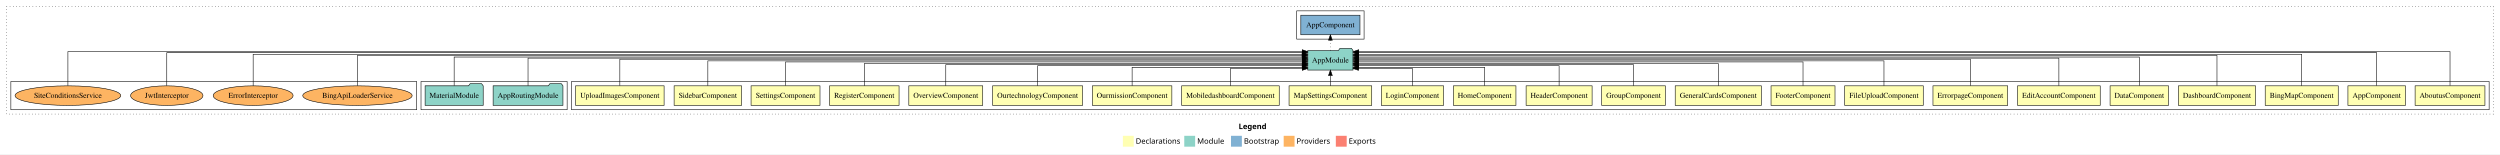
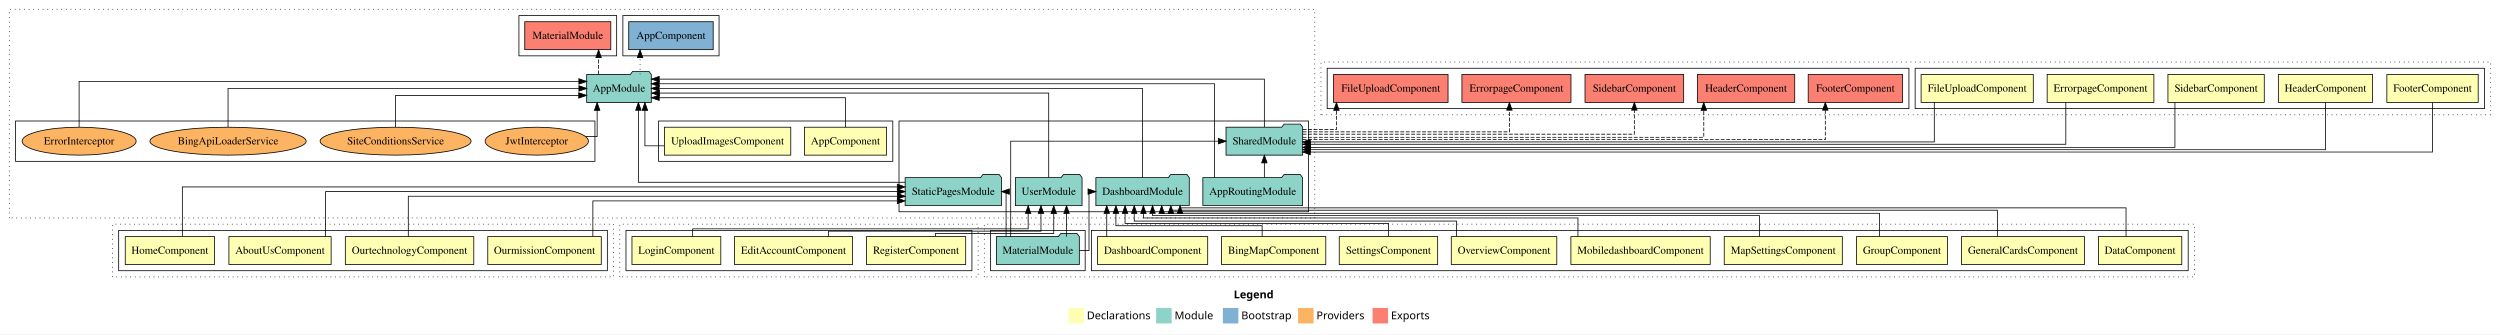
- <svg xmlns="http://www.w3.org/2000/svg" width="4602pt" height="284pt" viewBox="0.00 0.00 4602.00 284.00">
-   <g id="graph0" class="graph" transform="scale(1 1) rotate(0) translate(4 280)">
-     <polygon fill="#ffffff" stroke="transparent" points="-4,4 -4,-280 4598,-280 4598,4 -4,4" />
-     <text text-anchor="start" x="2276.009" y="-42.4" font-family="sans-serif" font-weight="bold" font-size="14.00" fill="#000000">Legend</text>
-     <polygon fill="#ffffb3" stroke="transparent" points="2063,-10 2063,-30 2083,-30 2083,-10 2063,-10" />
-     <text text-anchor="start" x="2086.629" y="-15.4" font-family="sans-serif" font-size="14.00" fill="#000000">  Declarations</text>
-     <polygon fill="#8dd3c7" stroke="transparent" points="2176,-10 2176,-30 2196,-30 2196,-10 2176,-10" />
-     <text text-anchor="start" x="2199.725" y="-15.4" font-family="sans-serif" font-size="14.00" fill="#000000">  Module</text>
-     <polygon fill="#80b1d3" stroke="transparent" points="2262,-10 2262,-30 2282,-30 2282,-10 2262,-10" />
-     <text text-anchor="start" x="2285.781" y="-15.4" font-family="sans-serif" font-size="14.00" fill="#000000">  Bootstrap</text>
-     <polygon fill="#fdb462" stroke="transparent" points="2359,-10 2359,-30 2379,-30 2379,-10 2359,-10" />
-     <text text-anchor="start" x="2382.673" y="-15.4" font-family="sans-serif" font-size="14.00" fill="#000000">  Providers</text>
-     <polygon fill="#fb8072" stroke="transparent" points="2455,-10 2455,-30 2475,-30 2475,-10 2455,-10" />
-     <text text-anchor="start" x="2478.726" y="-15.4" font-family="sans-serif" font-size="14.00" fill="#000000">  Exports</text>
+ <svg xmlns="http://www.w3.org/2000/svg" width="3223pt" height="431pt" viewBox="0.00 0.00 3223.00 431.00">
+   <g id="graph0" class="graph" transform="scale(1 1) rotate(0) translate(4 427)">
+     <polygon fill="#ffffff" stroke="transparent" points="-4,4 -4,-427 3219,-427 3219,4 -4,4" />
+     <text text-anchor="start" x="1586.509" y="-42.4" font-family="sans-serif" font-weight="bold" font-size="14.00" fill="#000000">Legend</text>
+     <polygon fill="#ffffb3" stroke="transparent" points="1373.5,-10 1373.5,-30 1393.5,-30 1393.5,-10 1373.5,-10" />
+     <text text-anchor="start" x="1397.129" y="-15.4" font-family="sans-serif" font-size="14.00" fill="#000000">  Declarations</text>
+     <polygon fill="#8dd3c7" stroke="transparent" points="1486.5,-10 1486.5,-30 1506.5,-30 1506.5,-10 1486.5,-10" />
+     <text text-anchor="start" x="1510.225" y="-15.4" font-family="sans-serif" font-size="14.00" fill="#000000">  Module</text>
+     <polygon fill="#80b1d3" stroke="transparent" points="1572.5,-10 1572.5,-30 1592.5,-30 1592.5,-10 1572.5,-10" />
+     <text text-anchor="start" x="1596.281" y="-15.4" font-family="sans-serif" font-size="14.00" fill="#000000">  Bootstrap</text>
+     <polygon fill="#fdb462" stroke="transparent" points="1669.5,-10 1669.5,-30 1689.5,-30 1689.5,-10 1669.5,-10" />
+     <text text-anchor="start" x="1693.173" y="-15.4" font-family="sans-serif" font-size="14.00" fill="#000000">  Providers</text>
+     <polygon fill="#fb8072" stroke="transparent" points="1765.5,-10 1765.5,-30 1785.5,-30 1785.5,-10 1765.5,-10" />
+     <text text-anchor="start" x="1789.226" y="-15.4" font-family="sans-serif" font-size="14.00" fill="#000000">  Exports</text>
    <g id="clust1" class="cluster">
-       <polygon fill="none" stroke="#000000" stroke-dasharray="1,5" points="8,-70 8,-268 4586,-268 4586,-70 8,-70" />
+       <polygon fill="none" stroke="#000000" stroke-dasharray="1,5" points="8,-146 8,-415 1691,-415 1691,-146 8,-146" />
    </g>
    <g id="clust2" class="cluster">
-       <polygon fill="none" stroke="#000000" points="1048,-78 1048,-130 4578,-130 4578,-78 1048,-78" />
+       <polygon fill="none" stroke="#000000" points="845,-219 845,-271 1147,-271 1147,-219 845,-219" />
+     </g>
+     <g id="clust5" class="cluster">
+       <polygon fill="none" stroke="#000000" points="1155,-154 1155,-271 1683,-271 1683,-154 1155,-154" />
+     </g>
+     <g id="clust6" class="cluster">
+       <polygon fill="none" stroke="#000000" points="665,-355 665,-407 791,-407 791,-355 665,-355" />
+     </g>
+     <g id="clust7" class="cluster">
+       <polygon fill="none" stroke="#000000" points="799,-355 799,-407 923,-407 923,-355 799,-355" />
+     </g>
+     <g id="clust8" class="cluster">
+       <polygon fill="none" stroke="#000000" points="16,-219 16,-271 763,-271 763,-219 16,-219" />
+     </g>
+     <g id="clust15" class="cluster">
+       <polygon fill="none" stroke="#000000" stroke-dasharray="1,5" points="1265,-70 1265,-138 2825,-138 2825,-70 1265,-70" />
+     </g>
+     <g id="clust16" class="cluster">
+       <polygon fill="none" stroke="#000000" points="1403,-78 1403,-130 2817,-130 2817,-78 1403,-78" />
    </g>
    <g id="clust26" class="cluster">
-       <polygon fill="none" stroke="#000000" points="771,-78 771,-130 1040,-130 1040,-78 771,-78" />
-     </g>
-     <g id="clust28" class="cluster">
-       <polygon fill="none" stroke="#000000" points="2383,-208 2383,-260 2507,-260 2507,-208 2383,-208" />
-     </g>
-     <g id="clust29" class="cluster">
-       <polygon fill="none" stroke="#000000" points="16,-78 16,-130 763,-130 763,-78 16,-78" />
+       <polygon fill="none" stroke="#000000" points="1273,-78 1273,-130 1395,-130 1395,-78 1273,-78" />
+     </g>
+     <g id="clust36" class="cluster">
+       <polygon fill="none" stroke="#000000" stroke-dasharray="1,5" points="1699,-279 1699,-347 3207,-347 3207,-279 1699,-279" />
+     </g>
+     <g id="clust37" class="cluster">
+       <polygon fill="none" stroke="#000000" points="2465,-287 2465,-339 3199,-339 3199,-287 2465,-287" />
+     </g>
+     <g id="clust44" class="cluster">
+       <polygon fill="none" stroke="#000000" points="1707,-287 1707,-339 2457,-339 2457,-287 1707,-287" />
+     </g>
+     <g id="clust47" class="cluster">
+       <polygon fill="none" stroke="#000000" stroke-dasharray="1,5" points="141,-70 141,-138 787,-138 787,-70 141,-70" />
+     </g>
+     <g id="clust48" class="cluster">
+       <polygon fill="none" stroke="#000000" points="149,-78 149,-130 779,-130 779,-78 149,-78" />
+     </g>
+     <g id="clust57" class="cluster">
+       <polygon fill="none" stroke="#000000" stroke-dasharray="1,5" points="795,-70 795,-138 1257,-138 1257,-70 795,-70" />
+     </g>
+     <g id="clust58" class="cluster">
+       <polygon fill="none" stroke="#000000" points="803,-78 803,-130 1249,-130 1249,-78 803,-78" />
    </g>
    <g id="node1" class="node">
-       <polygon fill="#ffffb3" stroke="#000000" points="4570.274,-122 4441.726,-122 4441.726,-86 4570.274,-86 4570.274,-122" />
-       <text text-anchor="middle" x="4506" y="-99.8" font-family="Times,serif" font-size="14.00" fill="#000000">AboutusComponent</text>
+       <polygon fill="#ffffb3" stroke="#000000" points="1138.94,-263 1033.06,-263 1033.06,-227 1138.94,-227 1138.94,-263" />
+       <text text-anchor="middle" x="1086" y="-240.8" font-family="Times,serif" font-size="14.00" fill="#000000">AppComponent</text>
+     </g>
+     <g id="node3" class="node">
+       <polygon fill="#8dd3c7" stroke="#000000" points="835.657,-331 832.657,-335 811.657,-335 808.657,-331 752.343,-331 752.343,-295 835.657,-295 835.657,-331" />
+       <text text-anchor="middle" x="794" y="-308.8" font-family="Times,serif" font-size="14.00" fill="#000000">AppModule</text>
+     </g>
+     <g id="edge1" class="edge">
+       <path fill="none" stroke="#000000" d="M1086,-263.027C1086,-279.398 1086,-301 1086,-301 1086,-301 845.837,-301 845.837,-301" />
+       <polygon fill="#000000" stroke="#000000" points="845.837,-297.5 835.837,-301 845.836,-304.5 845.837,-297.5" />
+     </g>
+     <g id="node2" class="node">
+       <polygon fill="#ffffb3" stroke="#000000" points="1015.469,-263 852.531,-263 852.531,-227 1015.469,-227 1015.469,-263" />
+       <text text-anchor="middle" x="934" y="-240.8" font-family="Times,serif" font-size="14.00" fill="#000000">UploadImagesComponent</text>
+     </g>
+     <g id="edge2" class="edge">
+       <path fill="none" stroke="#000000" d="M852.41,-239C837.961,-239 827.423,-239 827.423,-239 827.423,-239 827.423,-284.708 827.423,-284.708" />
+       <polygon fill="#000000" stroke="#000000" points="823.923,-284.708 827.423,-294.708 830.923,-284.708 823.923,-284.708" />
+     </g>
+     <g id="node9" class="node">
+       <polygon fill="#fb8072" stroke="#000000" points="783.472,-399 672.528,-399 672.528,-363 783.472,-363 783.472,-399" />
+       <text text-anchor="middle" x="728" y="-376.8" font-family="Times,serif" font-size="14.00" fill="#000000">MaterialModule </text>
+     </g>
+     <g id="edge8" class="edge">
+       <path fill="none" stroke="#000000" stroke-dasharray="5,2" d="M767.703,-331.223C767.703,-331.223 767.703,-352.727 767.703,-352.727" />
+       <polygon fill="#000000" stroke="#000000" points="764.204,-352.727 767.703,-362.727 771.204,-352.727 764.204,-352.727" />
+     </g>
+     <g id="node10" class="node">
+       <polygon fill="#80b1d3" stroke="#000000" points="915.439,-399 806.561,-399 806.561,-363 915.439,-363 915.439,-399" />
+       <text text-anchor="middle" x="861" y="-376.8" font-family="Times,serif" font-size="14.00" fill="#000000">AppComponent </text>
+     </g>
+     <g id="edge9" class="edge">
+       <path fill="none" stroke="#000000" stroke-dasharray="1,5" d="M821.179,-331.223C821.179,-331.223 821.179,-352.727 821.179,-352.727" />
+       <polygon fill="#000000" stroke="#000000" points="817.679,-352.727 821.179,-362.727 824.679,-352.727 817.679,-352.727" />
+     </g>
+     <g id="node4" class="node">
+       <polygon fill="#8dd3c7" stroke="#000000" points="1675.274,-198 1672.274,-202 1651.274,-202 1648.274,-198 1546.726,-198 1546.726,-162 1675.274,-162 1675.274,-198" />
+       <text text-anchor="middle" x="1611" y="-175.8" font-family="Times,serif" font-size="14.00" fill="#000000">AppRoutingModule</text>
+     </g>
+     <g id="edge3" class="edge">
+       <path fill="none" stroke="#000000" d="M1561.701,-198.172C1561.701,-235.849 1561.701,-319 1561.701,-319 1561.701,-319 845.82,-319 845.82,-319" />
+       <polygon fill="#000000" stroke="#000000" points="845.82,-315.5 835.82,-319 845.82,-322.5 845.82,-315.5" />
+     </g>
+     <g id="node6" class="node">
+       <polygon fill="#8dd3c7" stroke="#000000" points="1675.423,-263 1672.423,-267 1651.423,-267 1648.423,-263 1576.577,-263 1576.577,-227 1675.423,-227 1675.423,-263" />
+       <text text-anchor="middle" x="1626" y="-240.8" font-family="Times,serif" font-size="14.00" fill="#000000">SharedModule</text>
+     </g>
+     <g id="edge29" class="edge">
+       <path fill="none" stroke="#000000" d="M1626,-198.106C1626,-198.106 1626,-216.991 1626,-216.991" />
+       <polygon fill="#000000" stroke="#000000" points="1622.5,-216.991 1626,-226.991 1629.5,-216.991 1622.5,-216.991" />
+     </g>
+     <g id="node5" class="node">
+       <polygon fill="#8dd3c7" stroke="#000000" points="1529.191,-198 1526.191,-202 1505.191,-202 1502.191,-198 1408.809,-198 1408.809,-162 1529.191,-162 1529.191,-198" />
+       <text text-anchor="middle" x="1469" y="-175.8" font-family="Times,serif" font-size="14.00" fill="#000000">DashboardModule</text>
+     </g>
+     <g id="edge4" class="edge">
+       <path fill="none" stroke="#000000" d="M1469,-198.214C1469,-234.64 1469,-313 1469,-313 1469,-313 845.715,-313 845.715,-313" />
+       <polygon fill="#000000" stroke="#000000" points="845.715,-309.5 835.715,-313 845.715,-316.5 845.715,-309.5" />
+     </g>
+     <g id="edge5" class="edge">
+       <path fill="none" stroke="#000000" d="M1626,-263.153C1626,-286.757 1626,-325 1626,-325 1626,-325 845.829,-325 845.829,-325" />
+       <polygon fill="#000000" stroke="#000000" points="845.829,-321.5 835.829,-325 845.829,-328.5 845.829,-321.5" />
+     </g>
+     <g id="node30" class="node">
+       <polygon fill="#fb8072" stroke="#000000" points="2021.296,-331 1880.704,-331 1880.704,-295 2021.296,-295 2021.296,-331" />
+       <text text-anchor="middle" x="1951" y="-308.8" font-family="Times,serif" font-size="14.00" fill="#000000">ErrorpageComponent </text>
+     </g>
+     <g id="edge31" class="edge">
+       <path fill="none" stroke="#000000" stroke-dasharray="5,2" d="M1675.364,-257C1764.22,-257 1941.932,-257 1941.932,-257 1941.932,-257 1941.932,-284.973 1941.932,-284.973" />
+       <polygon fill="#000000" stroke="#000000" points="1938.433,-284.973 1941.932,-294.973 1945.433,-284.973 1938.433,-284.973" />
+     </g>
+     <g id="node31" class="node">
+       <polygon fill="#fb8072" stroke="#000000" points="1862.823,-331 1715.177,-331 1715.177,-295 1862.823,-295 1862.823,-331" />
+       <text text-anchor="middle" x="1789" y="-308.8" font-family="Times,serif" font-size="14.00" fill="#000000">FileUploadComponent </text>
+     </g>
+     <g id="edge32" class="edge">
+       <path fill="none" stroke="#000000" stroke-dasharray="5,2" d="M1675.459,-260C1697.653,-260 1718.933,-260 1718.933,-260 1718.933,-260 1718.933,-284.76 1718.933,-284.76" />
+       <polygon fill="#000000" stroke="#000000" points="1715.433,-284.76 1718.933,-294.76 1722.433,-284.76 1715.433,-284.76" />
+     </g>
+     <g id="node32" class="node">
+       <polygon fill="#fb8072" stroke="#000000" points="2448.881,-331 2327.119,-331 2327.119,-295 2448.881,-295 2448.881,-331" />
+       <text text-anchor="middle" x="2388" y="-308.8" font-family="Times,serif" font-size="14.00" fill="#000000">FooterComponent </text>
+     </g>
+     <g id="edge33" class="edge">
+       <path fill="none" stroke="#000000" stroke-dasharray="5,2" d="M1675.422,-247C1838.501,-247 2349.181,-247 2349.181,-247 2349.181,-247 2349.181,-284.965 2349.181,-284.965" />
+       <polygon fill="#000000" stroke="#000000" points="2345.681,-284.965 2349.181,-294.965 2352.681,-284.965 2345.681,-284.965" />
+     </g>
+     <g id="node33" class="node">
+       <polygon fill="#fb8072" stroke="#000000" points="2309.744,-331 2184.256,-331 2184.256,-295 2309.744,-295 2309.744,-331" />
+       <text text-anchor="middle" x="2247" y="-308.8" font-family="Times,serif" font-size="14.00" fill="#000000">HeaderComponent </text>
+     </g>
+     <g id="edge34" class="edge">
+       <path fill="none" stroke="#000000" stroke-dasharray="5,2" d="M1675.284,-250C1813.113,-250 2192.516,-250 2192.516,-250 2192.516,-250 2192.516,-284.778 2192.516,-284.778" />
+       <polygon fill="#000000" stroke="#000000" points="2189.016,-284.778 2192.516,-294.778 2196.016,-284.778 2189.016,-284.778" />
+     </g>
+     <g id="node34" class="node">
+       <polygon fill="#fb8072" stroke="#000000" points="2166.596,-331 2039.404,-331 2039.404,-295 2166.596,-295 2166.596,-331" />
+       <text text-anchor="middle" x="2103" y="-308.8" font-family="Times,serif" font-size="14.00" fill="#000000">SidebarComponent </text>
+     </g>
+     <g id="edge35" class="edge">
+       <path fill="none" stroke="#000000" stroke-dasharray="5,2" d="M1675.251,-254C1797.123,-254 2103,-254 2103,-254 2103,-254 2103,-284.978 2103,-284.978" />
+       <polygon fill="#000000" stroke="#000000" points="2099.5,-284.977 2103,-294.978 2106.5,-284.978 2099.5,-284.977" />
+     </g>
+     <g id="node7" class="node">
+       <polygon fill="#8dd3c7" stroke="#000000" points="1287.09,-198 1284.09,-202 1263.09,-202 1260.09,-198 1162.91,-198 1162.91,-162 1287.09,-162 1287.09,-198" />
+       <text text-anchor="middle" x="1225" y="-175.8" font-family="Times,serif" font-size="14.00" fill="#000000">StaticPagesModule</text>
+     </g>
+     <g id="edge6" class="edge">
+       <path fill="none" stroke="#000000" d="M1162.898,-192C1049.17,-192 819.018,-192 819.018,-192 819.018,-192 819.018,-284.885 819.018,-284.885" />
+       <polygon fill="#000000" stroke="#000000" points="815.518,-284.885 819.018,-294.885 822.518,-284.885 815.518,-284.885" />
+     </g>
+     <g id="node8" class="node">
+       <polygon fill="#8dd3c7" stroke="#000000" points="1390.976,-198 1387.976,-202 1366.976,-202 1363.976,-198 1305.024,-198 1305.024,-162 1390.976,-162 1390.976,-198" />
+       <text text-anchor="middle" x="1348" y="-175.8" font-family="Times,serif" font-size="14.00" fill="#000000">UserModule</text>
+     </g>
+     <g id="edge7" class="edge">
+       <path fill="none" stroke="#000000" d="M1348,-198.196C1348,-233.313 1348,-307 1348,-307 1348,-307 846.095,-307 846.095,-307" />
+       <polygon fill="#000000" stroke="#000000" points="846.095,-303.5 836.095,-307 846.095,-310.5 846.095,-303.5" />
+     </g>
+     <g id="node11" class="node">
+       <ellipse fill="#fdb462" stroke="#000000" cx="290" cy="-245" rx="100.702" ry="18" />
+       <text text-anchor="middle" x="290" y="-240.8" font-family="Times,serif" font-size="14.00" fill="#000000">BingApiLoaderService</text>
+     </g>
+     <g id="edge10" class="edge">
+       <path fill="none" stroke="#000000" d="M290,-263.223C290,-283.365 290,-313 290,-313 290,-313 742.327,-313 742.327,-313" />
+       <polygon fill="#000000" stroke="#000000" points="742.327,-316.5 752.327,-313 742.327,-309.5 742.327,-316.5" />
+     </g>
+     <g id="node12" class="node">
+       <ellipse fill="#fdb462" stroke="#000000" cx="98" cy="-245" rx="73.533" ry="18" />
+       <text text-anchor="middle" x="98" y="-240.8" font-family="Times,serif" font-size="14.00" fill="#000000">ErrorInterceptor</text>
+     </g>
+     <g id="edge11" class="edge">
+       <path fill="none" stroke="#000000" d="M98,-263.248C98,-286.018 98,-322 98,-322 98,-322 742.288,-322 742.288,-322" />
+       <polygon fill="#000000" stroke="#000000" points="742.288,-325.5 752.288,-322 742.288,-318.5 742.288,-325.5" />
+     </g>
+     <g id="node13" class="node">
+       <ellipse fill="#fdb462" stroke="#000000" cx="688" cy="-245" rx="66.609" ry="18" />
+       <text text-anchor="middle" x="688" y="-240.8" font-family="Times,serif" font-size="14.00" fill="#000000">JwtInterceptor</text>
+     </g>
+     <g id="edge12" class="edge">
+       <path fill="none" stroke="#000000" d="M751.184,-251C759.836,-251 765.822,-251 765.822,-251 765.822,-251 765.822,-284.733 765.822,-284.733" />
+       <polygon fill="#000000" stroke="#000000" points="762.322,-284.733 765.822,-294.733 769.322,-284.733 762.322,-284.733" />
+     </g>
+     <g id="node14" class="node">
+       <ellipse fill="#fdb462" stroke="#000000" cx="506" cy="-245" rx="97.307" ry="18" />
+       <text text-anchor="middle" x="506" y="-240.8" font-family="Times,serif" font-size="14.00" fill="#000000">SiteConditionsService</text>
+     </g>
+     <g id="edge13" class="edge">
+       <path fill="none" stroke="#000000" d="M506,-263.022C506,-280.373 506,-304 506,-304 506,-304 742.122,-304 742.122,-304" />
+       <polygon fill="#000000" stroke="#000000" points="742.122,-307.5 752.122,-304 742.122,-300.5 742.122,-307.5" />
+     </g>
+     <g id="node15" class="node">
+       <polygon fill="#ffffb3" stroke="#000000" points="1705.219,-122 1570.781,-122 1570.781,-86 1705.219,-86 1705.219,-122" />
+       <text text-anchor="middle" x="1638" y="-99.8" font-family="Times,serif" font-size="14.00" fill="#000000">BingMapComponent</text>
+     </g>
+     <g id="edge14" class="edge">
+       <path fill="none" stroke="#000000" d="M1623.139,-122.243C1623.139,-129.43 1623.139,-136 1623.139,-136 1623.139,-136 1434.63,-136 1434.63,-136 1434.63,-136 1434.63,-151.85 1434.63,-151.85" />
+       <polygon fill="#000000" stroke="#000000" points="1431.13,-151.849 1434.63,-161.85 1438.13,-151.85 1431.13,-151.849" />
+     </g>
+     <g id="node16" class="node">
+       <polygon fill="#ffffb3" stroke="#000000" points="1552.973,-122 1411.027,-122 1411.027,-86 1552.973,-86 1552.973,-122" />
+       <text text-anchor="middle" x="1482" y="-99.8" font-family="Times,serif" font-size="14.00" fill="#000000">DashboardComponent</text>
+     </g>
+     <g id="edge15" class="edge">
+       <path fill="none" stroke="#000000" d="M1422.822,-122.011C1422.822,-122.011 1422.822,-151.855 1422.822,-151.855" />
+       <polygon fill="#000000" stroke="#000000" points="1419.322,-151.855 1422.822,-161.855 1426.322,-151.855 1419.322,-151.855" />
+     </g>
+     <g id="node17" class="node">
+       <polygon fill="#ffffb3" stroke="#000000" points="2808.759,-122 2701.241,-122 2701.241,-86 2808.759,-86 2808.759,-122" />
+       <text text-anchor="middle" x="2755" y="-99.8" font-family="Times,serif" font-size="14.00" fill="#000000">DataComponent</text>
+     </g>
+     <g id="edge16" class="edge">
+       <path fill="none" stroke="#000000" d="M2736.884,-122.009C2736.884,-138.049 2736.884,-159 2736.884,-159 2736.884,-159 1517.287,-159 1517.287,-159 1517.287,-159 1517.287,-159.292 1517.287,-159.292" />
+       <polygon fill="#000000" stroke="#000000" points="1513.788,-151.92 1517.287,-161.92 1520.788,-151.92 1513.788,-151.92" />
+     </g>
+     <g id="node18" class="node">
+       <polygon fill="#ffffb3" stroke="#000000" points="2683.291,-122 2524.709,-122 2524.709,-86 2683.291,-86 2683.291,-122" />
+       <text text-anchor="middle" x="2604" y="-99.8" font-family="Times,serif" font-size="14.00" fill="#000000">GeneralCardsComponent</text>
+     </g>
+     <g id="edge17" class="edge">
+       <path fill="none" stroke="#000000" d="M2571.008,-122.187C2571.008,-137.182 2571.008,-156 2571.008,-156 2571.008,-156 1505.479,-156 1505.479,-156 1505.479,-156 1505.479,-156.581 1505.479,-156.581" />
+       <polygon fill="#000000" stroke="#000000" points="1501.979,-151.81 1505.479,-161.81 1508.979,-151.81 1501.979,-151.81" />
+     </g>
+     <g id="node19" class="node">
+       <polygon fill="#ffffb3" stroke="#000000" points="2506.6,-122 2389.4,-122 2389.4,-86 2506.6,-86 2506.6,-122" />
+       <text text-anchor="middle" x="2448" y="-99.8" font-family="Times,serif" font-size="14.00" fill="#000000">GroupComponent</text>
+     </g>
+     <g id="edge18" class="edge">
+       <path fill="none" stroke="#000000" d="M2419.07,-122.147C2419.07,-135.739 2419.07,-152 2419.07,-152 2419.07,-152 1493.671,-152 1493.671,-152 1493.671,-152 1493.671,-152.979 1493.671,-152.979" />
+       <polygon fill="#000000" stroke="#000000" points="1490.171,-151.793 1493.671,-161.793 1497.171,-151.793 1490.171,-151.793" />
+     </g>
+     <g id="node20" class="node">
+       <polygon fill="#ffffb3" stroke="#000000" points="2371.105,-122 2218.895,-122 2218.895,-86 2371.105,-86 2371.105,-122" />
+       <text text-anchor="middle" x="2295" y="-99.8" font-family="Times,serif" font-size="14.00" fill="#000000">MapSettingsComponent</text>
+     </g>
+     <g id="edge19" class="edge">
+       <path fill="none" stroke="#000000" d="M2264.285,-122.044C2264.285,-134.563 2264.285,-149 2264.285,-149 2264.285,-149 1481.863,-149 1481.863,-149 1481.863,-149 1481.863,-151.967 1481.863,-151.967" />
+       <polygon fill="#000000" stroke="#000000" points="1478.363,-151.967 1481.863,-161.967 1485.363,-151.967 1478.363,-151.967" />
+     </g>
+     <g id="node21" class="node">
+       <polygon fill="#ffffb3" stroke="#000000" points="2200.807,-122 2021.193,-122 2021.193,-86 2200.807,-86 2200.807,-122" />
+       <text text-anchor="middle" x="2111" y="-99.8" font-family="Times,serif" font-size="14.00" fill="#000000">MobiledashboardComponent</text>
+     </g>
+     <g id="edge20" class="edge">
+       <path fill="none" stroke="#000000" d="M2030.3,-122.055C2030.3,-133.439 2030.3,-146 2030.3,-146 2030.3,-146 1470.054,-146 1470.054,-146 1470.054,-146 1470.054,-151.806 1470.054,-151.806" />
+       <polygon fill="#000000" stroke="#000000" points="1466.554,-151.805 1470.054,-161.806 1473.554,-151.806 1466.554,-151.805" />
+     </g>
+     <g id="node22" class="node">
+       <polygon fill="#ffffb3" stroke="#000000" points="2003.027,-122 1866.973,-122 1866.973,-86 2003.027,-86 2003.027,-122" />
+       <text text-anchor="middle" x="1935" y="-99.8" font-family="Times,serif" font-size="14.00" fill="#000000">OverviewComponent</text>
+     </g>
+     <g id="edge21" class="edge">
+       <path fill="none" stroke="#000000" d="M1873.669,-122.11C1873.669,-131.897 1873.669,-142 1873.669,-142 1873.669,-142 1458.246,-142 1458.246,-142 1458.246,-142 1458.246,-151.89 1458.246,-151.89" />
+       <polygon fill="#000000" stroke="#000000" points="1454.746,-151.89 1458.246,-161.89 1461.746,-151.89 1454.746,-151.89" />
+     </g>
+     <g id="node23" class="node">
+       <polygon fill="#ffffb3" stroke="#000000" points="1849.447,-122 1722.553,-122 1722.553,-86 1849.447,-86 1849.447,-122" />
+       <text text-anchor="middle" x="1786" y="-99.8" font-family="Times,serif" font-size="14.00" fill="#000000">SettingsComponent</text>
+     </g>
+     <g id="edge22" class="edge">
+       <path fill="none" stroke="#000000" d="M1786,-122.32C1786,-130.788 1786,-139 1786,-139 1786,-139 1446.438,-139 1446.438,-139 1446.438,-139 1446.438,-151.898 1446.438,-151.898" />
+       <polygon fill="#000000" stroke="#000000" points="1442.938,-151.897 1446.438,-161.898 1449.938,-151.898 1442.938,-151.897" />
    </g>
    <g id="node24" class="node">
-       <polygon fill="#8dd3c7" stroke="#000000" points="2486.657,-187 2483.657,-191 2462.657,-191 2459.657,-187 2403.343,-187 2403.343,-151 2486.657,-151 2486.657,-187" />
-       <text text-anchor="middle" x="2445" y="-164.8" font-family="Times,serif" font-size="14.00" fill="#000000">AppModule</text>
-     </g>
-     <g id="edge1" class="edge">
-       <path fill="none" stroke="#000000" d="M4506,-122.38C4506,-146.279 4506,-185 4506,-185 4506,-185 2497.103,-185 2497.103,-185" />
-       <polygon fill="#000000" stroke="#000000" points="2497.103,-181.5 2487.103,-185 2497.103,-188.5 2497.103,-181.5" />
-     </g>
-     <g id="node2" class="node">
-       <polygon fill="#ffffb3" stroke="#000000" points="4423.94,-122 4318.06,-122 4318.06,-86 4423.94,-86 4423.94,-122" />
-       <text text-anchor="middle" x="4371" y="-99.8" font-family="Times,serif" font-size="14.00" fill="#000000">AppComponent</text>
-     </g>
-     <g id="edge2" class="edge">
-       <path fill="none" stroke="#000000" d="M4371,-122.323C4371,-145.66 4371,-183 4371,-183 4371,-183 2497.018,-183 2497.018,-183" />
-       <polygon fill="#000000" stroke="#000000" points="2497.019,-179.5 2487.018,-183 2497.018,-186.5 2497.019,-179.5" />
-     </g>
-     <g id="node3" class="node">
-       <polygon fill="#ffffb3" stroke="#000000" points="4300.219,-122 4165.781,-122 4165.781,-86 4300.219,-86 4300.219,-122" />
-       <text text-anchor="middle" x="4233" y="-99.8" font-family="Times,serif" font-size="14.00" fill="#000000">BingMapComponent</text>
-     </g>
-     <g id="edge3" class="edge">
-       <path fill="none" stroke="#000000" d="M4233,-122.011C4233,-144.485 4233,-180 4233,-180 4233,-180 2496.999,-180 2496.999,-180" />
-       <polygon fill="#000000" stroke="#000000" points="2496.999,-176.5 2486.999,-180 2496.999,-183.5 2496.999,-176.5" />
-     </g>
-     <g id="node4" class="node">
-       <polygon fill="#ffffb3" stroke="#000000" points="4147.973,-122 4006.027,-122 4006.027,-86 4147.973,-86 4147.973,-122" />
-       <text text-anchor="middle" x="4077" y="-99.8" font-family="Times,serif" font-size="14.00" fill="#000000">DashboardComponent</text>
-     </g>
-     <g id="edge4" class="edge">
-       <path fill="none" stroke="#000000" d="M4077,-122.292C4077,-144.206 4077,-178 4077,-178 4077,-178 2496.982,-178 2496.982,-178" />
-       <polygon fill="#000000" stroke="#000000" points="2496.982,-174.5 2486.982,-178 2496.982,-181.5 2496.982,-174.5" />
-     </g>
-     <g id="node5" class="node">
-       <polygon fill="#ffffb3" stroke="#000000" points="3987.759,-122 3880.241,-122 3880.241,-86 3987.759,-86 3987.759,-122" />
-       <text text-anchor="middle" x="3934" y="-99.8" font-family="Times,serif" font-size="14.00" fill="#000000">DataComponent</text>
-     </g>
-     <g id="edge5" class="edge">
-       <path fill="none" stroke="#000000" d="M3934,-122.284C3934,-143.321 3934,-175 3934,-175 3934,-175 2496.771,-175 2496.771,-175" />
-       <polygon fill="#000000" stroke="#000000" points="2496.771,-171.5 2486.771,-175 2496.771,-178.5 2496.771,-171.5" />
-     </g>
-     <g id="node6" class="node">
-       <polygon fill="#ffffb3" stroke="#000000" points="3862.093,-122 3709.907,-122 3709.907,-86 3862.093,-86 3862.093,-122" />
-       <text text-anchor="middle" x="3786" y="-99.8" font-family="Times,serif" font-size="14.00" fill="#000000">EditAccountComponent</text>
-     </g>
-     <g id="edge6" class="edge">
-       <path fill="none" stroke="#000000" d="M3786,-122.129C3786,-142.572 3786,-173 3786,-173 3786,-173 2496.975,-173 2496.975,-173" />
-       <polygon fill="#000000" stroke="#000000" points="2496.975,-169.5 2486.975,-173 2496.975,-176.5 2496.975,-169.5" />
-     </g>
-     <g id="node7" class="node">
-       <polygon fill="#ffffb3" stroke="#000000" points="3691.796,-122 3554.204,-122 3554.204,-86 3691.796,-86 3691.796,-122" />
-       <text text-anchor="middle" x="3623" y="-99.8" font-family="Times,serif" font-size="14.00" fill="#000000">ErrorpageComponent</text>
-     </g>
-     <g id="edge7" class="edge">
-       <path fill="none" stroke="#000000" d="M3623,-122.308C3623,-142.145 3623,-171 3623,-171 3623,-171 2496.926,-171 2496.926,-171" />
-       <polygon fill="#000000" stroke="#000000" points="2496.926,-167.5 2486.926,-171 2496.926,-174.5 2496.926,-167.5" />
-     </g>
-     <g id="node8" class="node">
-       <polygon fill="#ffffb3" stroke="#000000" points="3536.323,-122 3391.677,-122 3391.677,-86 3536.323,-86 3536.323,-122" />
-       <text text-anchor="middle" x="3464" y="-99.8" font-family="Times,serif" font-size="14.00" fill="#000000">FileUploadComponent</text>
-     </g>
-     <g id="edge8" class="edge">
-       <path fill="none" stroke="#000000" d="M3464,-122.169C3464,-141.09 3464,-168 3464,-168 3464,-168 2496.846,-168 2496.846,-168" />
-       <polygon fill="#000000" stroke="#000000" points="2496.846,-164.5 2486.846,-168 2496.846,-171.5 2496.846,-164.5" />
-     </g>
-     <g id="node9" class="node">
-       <polygon fill="#ffffb3" stroke="#000000" points="3373.881,-122 3256.119,-122 3256.119,-86 3373.881,-86 3373.881,-122" />
-       <text text-anchor="middle" x="3315" y="-99.8" font-family="Times,serif" font-size="14.00" fill="#000000">FooterComponent</text>
-     </g>
-     <g id="edge9" class="edge">
-       <path fill="none" stroke="#000000" d="M3315,-122.267C3315,-140.555 3315,-166 3315,-166 3315,-166 2496.669,-166 2496.669,-166" />
-       <polygon fill="#000000" stroke="#000000" points="2496.669,-162.5 2486.669,-166 2496.669,-169.5 2496.669,-162.5" />
-     </g>
-     <g id="node10" class="node">
-       <polygon fill="#ffffb3" stroke="#000000" points="3238.291,-122 3079.709,-122 3079.709,-86 3238.291,-86 3238.291,-122" />
-       <text text-anchor="middle" x="3159" y="-99.8" font-family="Times,serif" font-size="14.00" fill="#000000">GeneralCardsComponent</text>
-     </g>
-     <g id="edge10" class="edge">
-       <path fill="none" stroke="#000000" d="M3159,-122.022C3159,-139.373 3159,-163 3159,-163 3159,-163 2496.736,-163 2496.736,-163" />
-       <polygon fill="#000000" stroke="#000000" points="2496.736,-159.5 2486.736,-163 2496.736,-166.5 2496.736,-159.5" />
-     </g>
-     <g id="node11" class="node">
-       <polygon fill="#ffffb3" stroke="#000000" points="3061.6,-122 2944.4,-122 2944.4,-86 3061.6,-86 3061.6,-122" />
-       <text text-anchor="middle" x="3003" y="-99.8" font-family="Times,serif" font-size="14.00" fill="#000000">GroupComponent</text>
-     </g>
-     <g id="edge11" class="edge">
-       <path fill="none" stroke="#000000" d="M3003,-122.035C3003,-138.734 3003,-161 3003,-161 3003,-161 2496.941,-161 2496.941,-161" />
-       <polygon fill="#000000" stroke="#000000" points="2496.941,-157.5 2486.941,-161 2496.941,-164.5 2496.941,-157.5" />
-     </g>
-     <g id="node12" class="node">
-       <polygon fill="#ffffb3" stroke="#000000" points="2926.744,-122 2805.256,-122 2805.256,-86 2926.744,-86 2926.744,-122" />
-       <text text-anchor="middle" x="2866" y="-99.8" font-family="Times,serif" font-size="14.00" fill="#000000">HeaderComponent</text>
-     </g>
-     <g id="edge12" class="edge">
-       <path fill="none" stroke="#000000" d="M2866,-122.009C2866,-138.049 2866,-159 2866,-159 2866,-159 2496.906,-159 2496.906,-159" />
-       <polygon fill="#000000" stroke="#000000" points="2496.906,-155.5 2486.906,-159 2496.906,-162.5 2496.906,-155.5" />
-     </g>
-     <g id="node13" class="node">
-       <polygon fill="#ffffb3" stroke="#000000" points="2786.545,-122 2671.455,-122 2671.455,-86 2786.545,-86 2786.545,-122" />
-       <text text-anchor="middle" x="2729" y="-99.8" font-family="Times,serif" font-size="14.00" fill="#000000">HomeComponent</text>
-     </g>
-     <g id="edge13" class="edge">
-       <path fill="none" stroke="#000000" d="M2729,-122.187C2729,-137.182 2729,-156 2729,-156 2729,-156 2496.905,-156 2496.905,-156" />
-       <polygon fill="#000000" stroke="#000000" points="2496.905,-152.5 2486.905,-156 2496.905,-159.5 2496.905,-152.5" />
-     </g>
-     <g id="node14" class="node">
-       <polygon fill="#ffffb3" stroke="#000000" points="2653.276,-122 2538.724,-122 2538.724,-86 2653.276,-86 2653.276,-122" />
-       <text text-anchor="middle" x="2596" y="-99.8" font-family="Times,serif" font-size="14.00" fill="#000000">LoginComponent</text>
-     </g>
-     <g id="edge14" class="edge">
-       <path fill="none" stroke="#000000" d="M2596,-122.051C2596,-136.373 2596,-154 2596,-154 2596,-154 2496.661,-154 2496.661,-154" />
-       <polygon fill="#000000" stroke="#000000" points="2496.661,-150.5 2486.661,-154 2496.661,-157.5 2496.661,-150.5" />
-     </g>
-     <g id="node15" class="node">
-       <polygon fill="#ffffb3" stroke="#000000" points="2521.105,-122 2368.895,-122 2368.895,-86 2521.105,-86 2521.105,-122" />
-       <text text-anchor="middle" x="2445" y="-99.8" font-family="Times,serif" font-size="14.00" fill="#000000">MapSettingsComponent</text>
-     </g>
-     <g id="edge15" class="edge">
-       <path fill="none" stroke="#000000" d="M2445,-122.106C2445,-122.106 2445,-140.991 2445,-140.991" />
-       <polygon fill="#000000" stroke="#000000" points="2441.5,-140.991 2445,-150.991 2448.5,-140.991 2441.5,-140.991" />
-     </g>
-     <g id="node16" class="node">
-       <polygon fill="#ffffb3" stroke="#000000" points="2350.807,-122 2171.193,-122 2171.193,-86 2350.807,-86 2350.807,-122" />
-       <text text-anchor="middle" x="2261" y="-99.8" font-family="Times,serif" font-size="14.00" fill="#000000">MobiledashboardComponent</text>
-     </g>
-     <g id="edge16" class="edge">
-       <path fill="none" stroke="#000000" d="M2261,-122.051C2261,-136.373 2261,-154 2261,-154 2261,-154 2393.248,-154 2393.248,-154" />
-       <polygon fill="#000000" stroke="#000000" points="2393.248,-157.5 2403.248,-154 2393.247,-150.5 2393.248,-157.5" />
-     </g>
-     <g id="node17" class="node">
-       <polygon fill="#ffffb3" stroke="#000000" points="2153.161,-122 2006.839,-122 2006.839,-86 2153.161,-86 2153.161,-122" />
-       <text text-anchor="middle" x="2080" y="-99.8" font-family="Times,serif" font-size="14.00" fill="#000000">OurmissionComponent</text>
-     </g>
-     <g id="edge17" class="edge">
-       <path fill="none" stroke="#000000" d="M2080,-122.187C2080,-137.182 2080,-156 2080,-156 2080,-156 2393.13,-156 2393.13,-156" />
-       <polygon fill="#000000" stroke="#000000" points="2393.13,-159.5 2403.13,-156 2393.13,-152.5 2393.13,-159.5" />
-     </g>
-     <g id="node18" class="node">
-       <polygon fill="#ffffb3" stroke="#000000" points="1988.81,-122 1823.19,-122 1823.19,-86 1988.81,-86 1988.81,-122" />
-       <text text-anchor="middle" x="1906" y="-99.8" font-family="Times,serif" font-size="14.00" fill="#000000">OurtechnologyComponent</text>
-     </g>
-     <g id="edge18" class="edge">
-       <path fill="none" stroke="#000000" d="M1906,-122.009C1906,-138.049 1906,-159 1906,-159 1906,-159 2393.154,-159 2393.154,-159" />
-       <polygon fill="#000000" stroke="#000000" points="2393.154,-162.5 2403.154,-159 2393.154,-155.5 2393.154,-162.5" />
-     </g>
-     <g id="node19" class="node">
-       <polygon fill="#ffffb3" stroke="#000000" points="1805.027,-122 1668.973,-122 1668.973,-86 1805.027,-86 1805.027,-122" />
-       <text text-anchor="middle" x="1737" y="-99.8" font-family="Times,serif" font-size="14.00" fill="#000000">OverviewComponent</text>
-     </g>
-     <g id="edge19" class="edge">
-       <path fill="none" stroke="#000000" d="M1737,-122.035C1737,-138.734 1737,-161 1737,-161 1737,-161 2393.093,-161 2393.093,-161" />
-       <polygon fill="#000000" stroke="#000000" points="2393.093,-164.5 2403.093,-161 2393.093,-157.5 2393.093,-164.5" />
-     </g>
-     <g id="node20" class="node">
-       <polygon fill="#ffffb3" stroke="#000000" points="1650.985,-122 1523.015,-122 1523.015,-86 1650.985,-86 1650.985,-122" />
-       <text text-anchor="middle" x="1587" y="-99.8" font-family="Times,serif" font-size="14.00" fill="#000000">RegisterComponent</text>
-     </g>
-     <g id="edge20" class="edge">
-       <path fill="none" stroke="#000000" d="M1587,-122.022C1587,-139.373 1587,-163 1587,-163 1587,-163 2393.327,-163 2393.327,-163" />
-       <polygon fill="#000000" stroke="#000000" points="2393.327,-166.5 2403.327,-163 2393.327,-159.5 2393.327,-166.5" />
-     </g>
-     <g id="node21" class="node">
-       <polygon fill="#ffffb3" stroke="#000000" points="1505.447,-122 1378.553,-122 1378.553,-86 1505.447,-86 1505.447,-122" />
-       <text text-anchor="middle" x="1442" y="-99.8" font-family="Times,serif" font-size="14.00" fill="#000000">SettingsComponent</text>
-     </g>
-     <g id="edge21" class="edge">
-       <path fill="none" stroke="#000000" d="M1442,-122.267C1442,-140.555 1442,-166 1442,-166 1442,-166 2393.179,-166 2393.179,-166" />
-       <polygon fill="#000000" stroke="#000000" points="2393.179,-169.5 2403.179,-166 2393.179,-162.5 2393.179,-169.5" />
-     </g>
-     <g id="node22" class="node">
-       <polygon fill="#ffffb3" stroke="#000000" points="1361.095,-122 1236.905,-122 1236.905,-86 1361.095,-86 1361.095,-122" />
-       <text text-anchor="middle" x="1299" y="-99.8" font-family="Times,serif" font-size="14.00" fill="#000000">SidebarComponent</text>
-     </g>
-     <g id="edge22" class="edge">
-       <path fill="none" stroke="#000000" d="M1299,-122.169C1299,-141.09 1299,-168 1299,-168 1299,-168 2393.196,-168 2393.196,-168" />
-       <polygon fill="#000000" stroke="#000000" points="2393.196,-171.5 2403.196,-168 2393.196,-164.5 2393.196,-171.5" />
-     </g>
-     <g id="node23" class="node">
-       <polygon fill="#ffffb3" stroke="#000000" points="1218.469,-122 1055.531,-122 1055.531,-86 1218.469,-86 1218.469,-122" />
-       <text text-anchor="middle" x="1137" y="-99.8" font-family="Times,serif" font-size="14.00" fill="#000000">UploadImagesComponent</text>
+       <polygon fill="#8dd3c7" stroke="#000000" points="1387.471,-122 1384.471,-126 1363.471,-126 1360.471,-122 1280.529,-122 1280.529,-86 1387.471,-86 1387.471,-122" />
+       <text text-anchor="middle" x="1334" y="-99.8" font-family="Times,serif" font-size="14.00" fill="#000000">MaterialModule</text>
    </g>
    <g id="edge23" class="edge">
-       <path fill="none" stroke="#000000" d="M1137,-122.308C1137,-142.145 1137,-171 1137,-171 1137,-171 2393.329,-171 2393.329,-171" />
-       <polygon fill="#000000" stroke="#000000" points="2393.329,-174.5 2403.329,-171 2393.329,-167.5 2393.329,-174.5" />
+       <path fill="none" stroke="#000000" d="M1387.542,-104C1394.874,-104 1399.946,-104 1399.946,-104 1399.946,-104 1399.946,-180 1399.946,-180 1399.946,-180 1400.821,-180 1400.821,-180" />
+       <polygon fill="#000000" stroke="#000000" points="1398.692,-183.5 1408.692,-180 1398.692,-176.5 1398.692,-183.5" />
+     </g>
+     <g id="edge30" class="edge">
+       <path fill="none" stroke="#000000" d="M1299.023,-122.145C1299.023,-160.226 1299.023,-245 1299.023,-245 1299.023,-245 1566.694,-245 1566.694,-245" />
+       <polygon fill="#000000" stroke="#000000" points="1566.694,-248.5 1576.694,-245 1566.694,-241.5 1566.694,-248.5" />
+     </g>
+     <g id="edge40" class="edge">
+       <path fill="none" stroke="#000000" d="M1293.034,-122.011C1293.034,-144.485 1293.034,-180 1293.034,-180 1293.034,-180 1292.454,-180 1292.454,-180" />
+       <polygon fill="#000000" stroke="#000000" points="1297.233,-176.5 1287.233,-180 1297.233,-183.5 1297.233,-176.5" />
+     </g>
+     <g id="edge44" class="edge">
+       <path fill="none" stroke="#000000" d="M1370.991,-122.011C1370.991,-122.011 1370.991,-151.855 1370.991,-151.855" />
+       <polygon fill="#000000" stroke="#000000" points="1367.491,-151.855 1370.991,-161.855 1374.491,-151.855 1367.491,-151.855" />
+     </g>
+     <g id="node25" class="node">
+       <polygon fill="#ffffb3" stroke="#000000" points="2772.796,-331 2635.204,-331 2635.204,-295 2772.796,-295 2772.796,-331" />
+       <text text-anchor="middle" x="2704" y="-308.8" font-family="Times,serif" font-size="14.00" fill="#000000">ErrorpageComponent</text>
+     </g>
+     <g id="edge24" class="edge">
+       <path fill="none" stroke="#000000" d="M2659.249,-294.831C2659.249,-273.502 2659.249,-241 2659.249,-241 2659.249,-241 1685.488,-241 1685.488,-241" />
+       <polygon fill="#000000" stroke="#000000" points="1685.488,-237.5 1675.488,-241 1685.488,-244.5 1685.488,-237.5" />
+     </g>
+     <g id="node26" class="node">
+       <polygon fill="#ffffb3" stroke="#000000" points="2617.323,-331 2472.677,-331 2472.677,-295 2617.323,-295 2617.323,-331" />
+       <text text-anchor="middle" x="2545" y="-308.8" font-family="Times,serif" font-size="14.00" fill="#000000">FileUploadComponent</text>
+     </g>
+     <g id="edge25" class="edge">
+       <path fill="none" stroke="#000000" d="M2489.694,-294.871C2489.694,-274.428 2489.694,-244 2489.694,-244 2489.694,-244 1685.224,-244 1685.224,-244" />
+       <polygon fill="#000000" stroke="#000000" points="1685.224,-240.5 1675.224,-244 1685.224,-247.5 1685.224,-240.5" />
    </g>
    <g id="node27" class="node">
-       <polygon fill="#80b1d3" stroke="#000000" points="2499.439,-252 2390.561,-252 2390.561,-216 2499.439,-216 2499.439,-252" />
-       <text text-anchor="middle" x="2445" y="-229.8" font-family="Times,serif" font-size="14.00" fill="#000000">AppComponent </text>
+       <polygon fill="#ffffb3" stroke="#000000" points="3190.881,-331 3073.119,-331 3073.119,-295 3190.881,-295 3190.881,-331" />
+       <text text-anchor="middle" x="3132" y="-308.8" font-family="Times,serif" font-size="14.00" fill="#000000">FooterComponent</text>
    </g>
    <g id="edge26" class="edge">
-       <path fill="none" stroke="#000000" stroke-dasharray="1,5" d="M2445,-187.106C2445,-187.106 2445,-205.991 2445,-205.991" />
-       <polygon fill="#000000" stroke="#000000" points="2441.5,-205.991 2445,-215.991 2448.5,-205.991 2441.5,-205.991" />
-     </g>
-     <g id="node25" class="node">
-       <polygon fill="#8dd3c7" stroke="#000000" points="1032.274,-122 1029.274,-126 1008.274,-126 1005.274,-122 903.726,-122 903.726,-86 1032.274,-86 1032.274,-122" />
-       <text text-anchor="middle" x="968" y="-99.8" font-family="Times,serif" font-size="14.00" fill="#000000">AppRoutingModule</text>
-     </g>
-     <g id="edge24" class="edge">
-       <path fill="none" stroke="#000000" d="M968,-122.129C968,-142.572 968,-173 968,-173 968,-173 2393.175,-173 2393.175,-173" />
-       <polygon fill="#000000" stroke="#000000" points="2393.175,-176.5 2403.175,-173 2393.175,-169.5 2393.175,-176.5" />
-     </g>
-     <g id="node26" class="node">
-       <polygon fill="#8dd3c7" stroke="#000000" points="885.471,-122 882.471,-126 861.471,-126 858.471,-122 778.529,-122 778.529,-86 885.471,-86 885.471,-122" />
-       <text text-anchor="middle" x="832" y="-99.8" font-family="Times,serif" font-size="14.00" fill="#000000">MaterialModule</text>
-     </g>
-     <g id="edge25" class="edge">
-       <path fill="none" stroke="#000000" d="M832,-122.284C832,-143.321 832,-175 832,-175 832,-175 2393.097,-175 2393.097,-175" />
-       <polygon fill="#000000" stroke="#000000" points="2393.097,-178.5 2403.097,-175 2393.097,-171.5 2393.097,-178.5" />
+       <path fill="none" stroke="#000000" d="M3132,-294.801C3132,-270.644 3132,-231 3132,-231 3132,-231 1685.251,-231 1685.251,-231" />
+       <polygon fill="#000000" stroke="#000000" points="1685.251,-227.5 1675.251,-231 1685.251,-234.5 1685.251,-227.5" />
    </g>
    <g id="node28" class="node">
-       <ellipse fill="#fdb462" stroke="#000000" cx="654" cy="-104" rx="100.702" ry="18" />
-       <text text-anchor="middle" x="654" y="-99.8" font-family="Times,serif" font-size="14.00" fill="#000000">BingApiLoaderService</text>
+       <polygon fill="#ffffb3" stroke="#000000" points="3054.744,-331 2933.256,-331 2933.256,-295 3054.744,-295 3054.744,-331" />
+       <text text-anchor="middle" x="2994" y="-308.8" font-family="Times,serif" font-size="14.00" fill="#000000">HeaderComponent</text>
    </g>
    <g id="edge27" class="edge">
-       <path fill="none" stroke="#000000" d="M654,-122.292C654,-144.206 654,-178 654,-178 654,-178 2392.931,-178 2392.931,-178" />
-       <polygon fill="#000000" stroke="#000000" points="2392.931,-181.5 2402.931,-178 2392.931,-174.5 2392.931,-181.5" />
+       <path fill="none" stroke="#000000" d="M2994,-294.677C2994,-271.34 2994,-234 2994,-234 2994,-234 1685.496,-234 1685.496,-234" />
+       <polygon fill="#000000" stroke="#000000" points="1685.496,-230.5 1675.496,-234 1685.496,-237.5 1685.496,-230.5" />
    </g>
    <g id="node29" class="node">
-       <ellipse fill="#fdb462" stroke="#000000" cx="462" cy="-104" rx="73.533" ry="18" />
-       <text text-anchor="middle" x="462" y="-99.8" font-family="Times,serif" font-size="14.00" fill="#000000">ErrorInterceptor</text>
+       <polygon fill="#ffffb3" stroke="#000000" points="2915.095,-331 2790.905,-331 2790.905,-295 2915.095,-295 2915.095,-331" />
+       <text text-anchor="middle" x="2853" y="-308.8" font-family="Times,serif" font-size="14.00" fill="#000000">SidebarComponent</text>
    </g>
    <g id="edge28" class="edge">
-       <path fill="none" stroke="#000000" d="M462,-122.011C462,-144.485 462,-180 462,-180 462,-180 2393.125,-180 2393.125,-180" />
-       <polygon fill="#000000" stroke="#000000" points="2393.125,-183.5 2403.125,-180 2393.125,-176.5 2393.125,-183.5" />
-     </g>
-     <g id="node30" class="node">
-       <ellipse fill="#fdb462" stroke="#000000" cx="303" cy="-104" rx="66.609" ry="18" />
-       <text text-anchor="middle" x="303" y="-99.8" font-family="Times,serif" font-size="14.00" fill="#000000">JwtInterceptor</text>
-     </g>
-     <g id="edge29" class="edge">
-       <path fill="none" stroke="#000000" d="M303,-122.323C303,-145.66 303,-183 303,-183 303,-183 2393.173,-183 2393.173,-183" />
-       <polygon fill="#000000" stroke="#000000" points="2393.173,-186.5 2403.173,-183 2393.173,-179.5 2393.173,-186.5" />
-     </g>
-     <g id="node31" class="node">
-       <ellipse fill="#fdb462" stroke="#000000" cx="121" cy="-104" rx="97.307" ry="18" />
-       <text text-anchor="middle" x="121" y="-99.8" font-family="Times,serif" font-size="14.00" fill="#000000">SiteConditionsService</text>
-     </g>
-     <g id="edge30" class="edge">
-       <path fill="none" stroke="#000000" d="M121,-122.38C121,-146.279 121,-185 121,-185 121,-185 2393.179,-185 2393.179,-185" />
-       <polygon fill="#000000" stroke="#000000" points="2393.179,-188.5 2403.179,-185 2393.179,-181.5 2393.179,-188.5" />
+       <path fill="none" stroke="#000000" d="M2799.916,-294.989C2799.916,-272.515 2799.916,-237 2799.916,-237 2799.916,-237 1685.319,-237 1685.319,-237" />
+       <polygon fill="#000000" stroke="#000000" points="1685.319,-233.5 1675.319,-237 1685.319,-240.5 1685.319,-233.5" />
+     </g>
+     <g id="node35" class="node">
+       <polygon fill="#ffffb3" stroke="#000000" points="422.881,-122 291.119,-122 291.119,-86 422.881,-86 422.881,-122" />
+       <text text-anchor="middle" x="357" y="-99.8" font-family="Times,serif" font-size="14.00" fill="#000000">AboutUsComponent</text>
+     </g>
+     <g id="edge36" class="edge">
+       <path fill="none" stroke="#000000" d="M415.769,-122.011C415.769,-144.485 415.769,-180 415.769,-180 415.769,-180 1152.845,-180 1152.845,-180" />
+       <polygon fill="#000000" stroke="#000000" points="1152.845,-183.5 1162.845,-180 1152.845,-176.5 1152.845,-183.5" />
+     </g>
+     <g id="node36" class="node">
+       <polygon fill="#ffffb3" stroke="#000000" points="272.545,-122 157.455,-122 157.455,-86 272.545,-86 272.545,-122" />
+       <text text-anchor="middle" x="215" y="-99.8" font-family="Times,serif" font-size="14.00" fill="#000000">HomeComponent</text>
+     </g>
+     <g id="edge37" class="edge">
+       <path fill="none" stroke="#000000" d="M231.086,-122.198C231.086,-146.356 231.086,-186 231.086,-186 231.086,-186 1152.826,-186 1152.826,-186" />
+       <polygon fill="#000000" stroke="#000000" points="1152.826,-189.5 1162.826,-186 1152.826,-182.5 1152.826,-189.5" />
+     </g>
+     <g id="node37" class="node">
+       <polygon fill="#ffffb3" stroke="#000000" points="771.161,-122 624.839,-122 624.839,-86 771.161,-86 771.161,-122" />
+       <text text-anchor="middle" x="698" y="-99.8" font-family="Times,serif" font-size="14.00" fill="#000000">OurmissionComponent</text>
+     </g>
+     <g id="edge38" class="edge">
+       <path fill="none" stroke="#000000" d="M760.313,-122.169C760.313,-141.09 760.313,-168 760.313,-168 760.313,-168 1152.812,-168 1152.812,-168" />
+       <polygon fill="#000000" stroke="#000000" points="1152.812,-171.5 1162.812,-168 1152.812,-164.5 1152.812,-171.5" />
+     </g>
+     <g id="node38" class="node">
+       <polygon fill="#ffffb3" stroke="#000000" points="606.81,-122 441.19,-122 441.19,-86 606.81,-86 606.81,-122" />
+       <text text-anchor="middle" x="524" y="-99.8" font-family="Times,serif" font-size="14.00" fill="#000000">OurtechnologyComponent</text>
+     </g>
+     <g id="edge39" class="edge">
+       <path fill="none" stroke="#000000" d="M522.374,-122.027C522.374,-142.767 522.374,-174 522.374,-174 522.374,-174 1152.955,-174 1152.955,-174" />
+       <polygon fill="#000000" stroke="#000000" points="1152.955,-177.5 1162.955,-174 1152.955,-170.5 1152.955,-177.5" />
+     </g>
+     <g id="node39" class="node">
+       <polygon fill="#ffffb3" stroke="#000000" points="1095.093,-122 942.907,-122 942.907,-86 1095.093,-86 1095.093,-122" />
+       <text text-anchor="middle" x="1019" y="-99.8" font-family="Times,serif" font-size="14.00" fill="#000000">EditAccountComponent</text>
+     </g>
+     <g id="edge41" class="edge">
+       <path fill="none" stroke="#000000" d="M1064.163,-122.169C1064.163,-126.046 1064.163,-129 1064.163,-129 1064.163,-129 1338.001,-129 1338.001,-129 1338.001,-129 1338.001,-151.876 1338.001,-151.876" />
+       <polygon fill="#000000" stroke="#000000" points="1334.501,-151.876 1338.001,-161.876 1341.501,-151.876 1334.501,-151.876" />
+     </g>
+     <g id="node40" class="node">
+       <polygon fill="#ffffb3" stroke="#000000" points="925.276,-122 810.724,-122 810.724,-86 925.276,-86 925.276,-122" />
+       <text text-anchor="middle" x="868" y="-99.8" font-family="Times,serif" font-size="14.00" fill="#000000">LoginComponent</text>
+     </g>
+     <g id="edge42" class="edge">
+       <path fill="none" stroke="#000000" d="M888.952,-122.207C888.952,-127.555 888.952,-132 888.952,-132 888.952,-132 1321.507,-132 1321.507,-132 1321.507,-132 1321.507,-151.853 1321.507,-151.853" />
+       <polygon fill="#000000" stroke="#000000" points="1318.007,-151.853 1321.507,-161.853 1325.007,-151.853 1318.007,-151.853" />
+     </g>
+     <g id="node41" class="node">
+       <polygon fill="#ffffb3" stroke="#000000" points="1240.985,-122 1113.015,-122 1113.015,-86 1240.985,-86 1240.985,-122" />
+       <text text-anchor="middle" x="1177" y="-99.8" font-family="Times,serif" font-size="14.00" fill="#000000">RegisterComponent</text>
+     </g>
+     <g id="edge43" class="edge">
+       <path fill="none" stroke="#000000" d="M1201.974,-122.168C1201.974,-124.448 1201.974,-126 1201.974,-126 1201.974,-126 1354.496,-126 1354.496,-126 1354.496,-126 1354.496,-151.718 1354.496,-151.718" />
+       <polygon fill="#000000" stroke="#000000" points="1350.996,-151.718 1354.496,-161.718 1357.996,-151.718 1350.996,-151.718" />
    </g>
  </g>
</svg>
